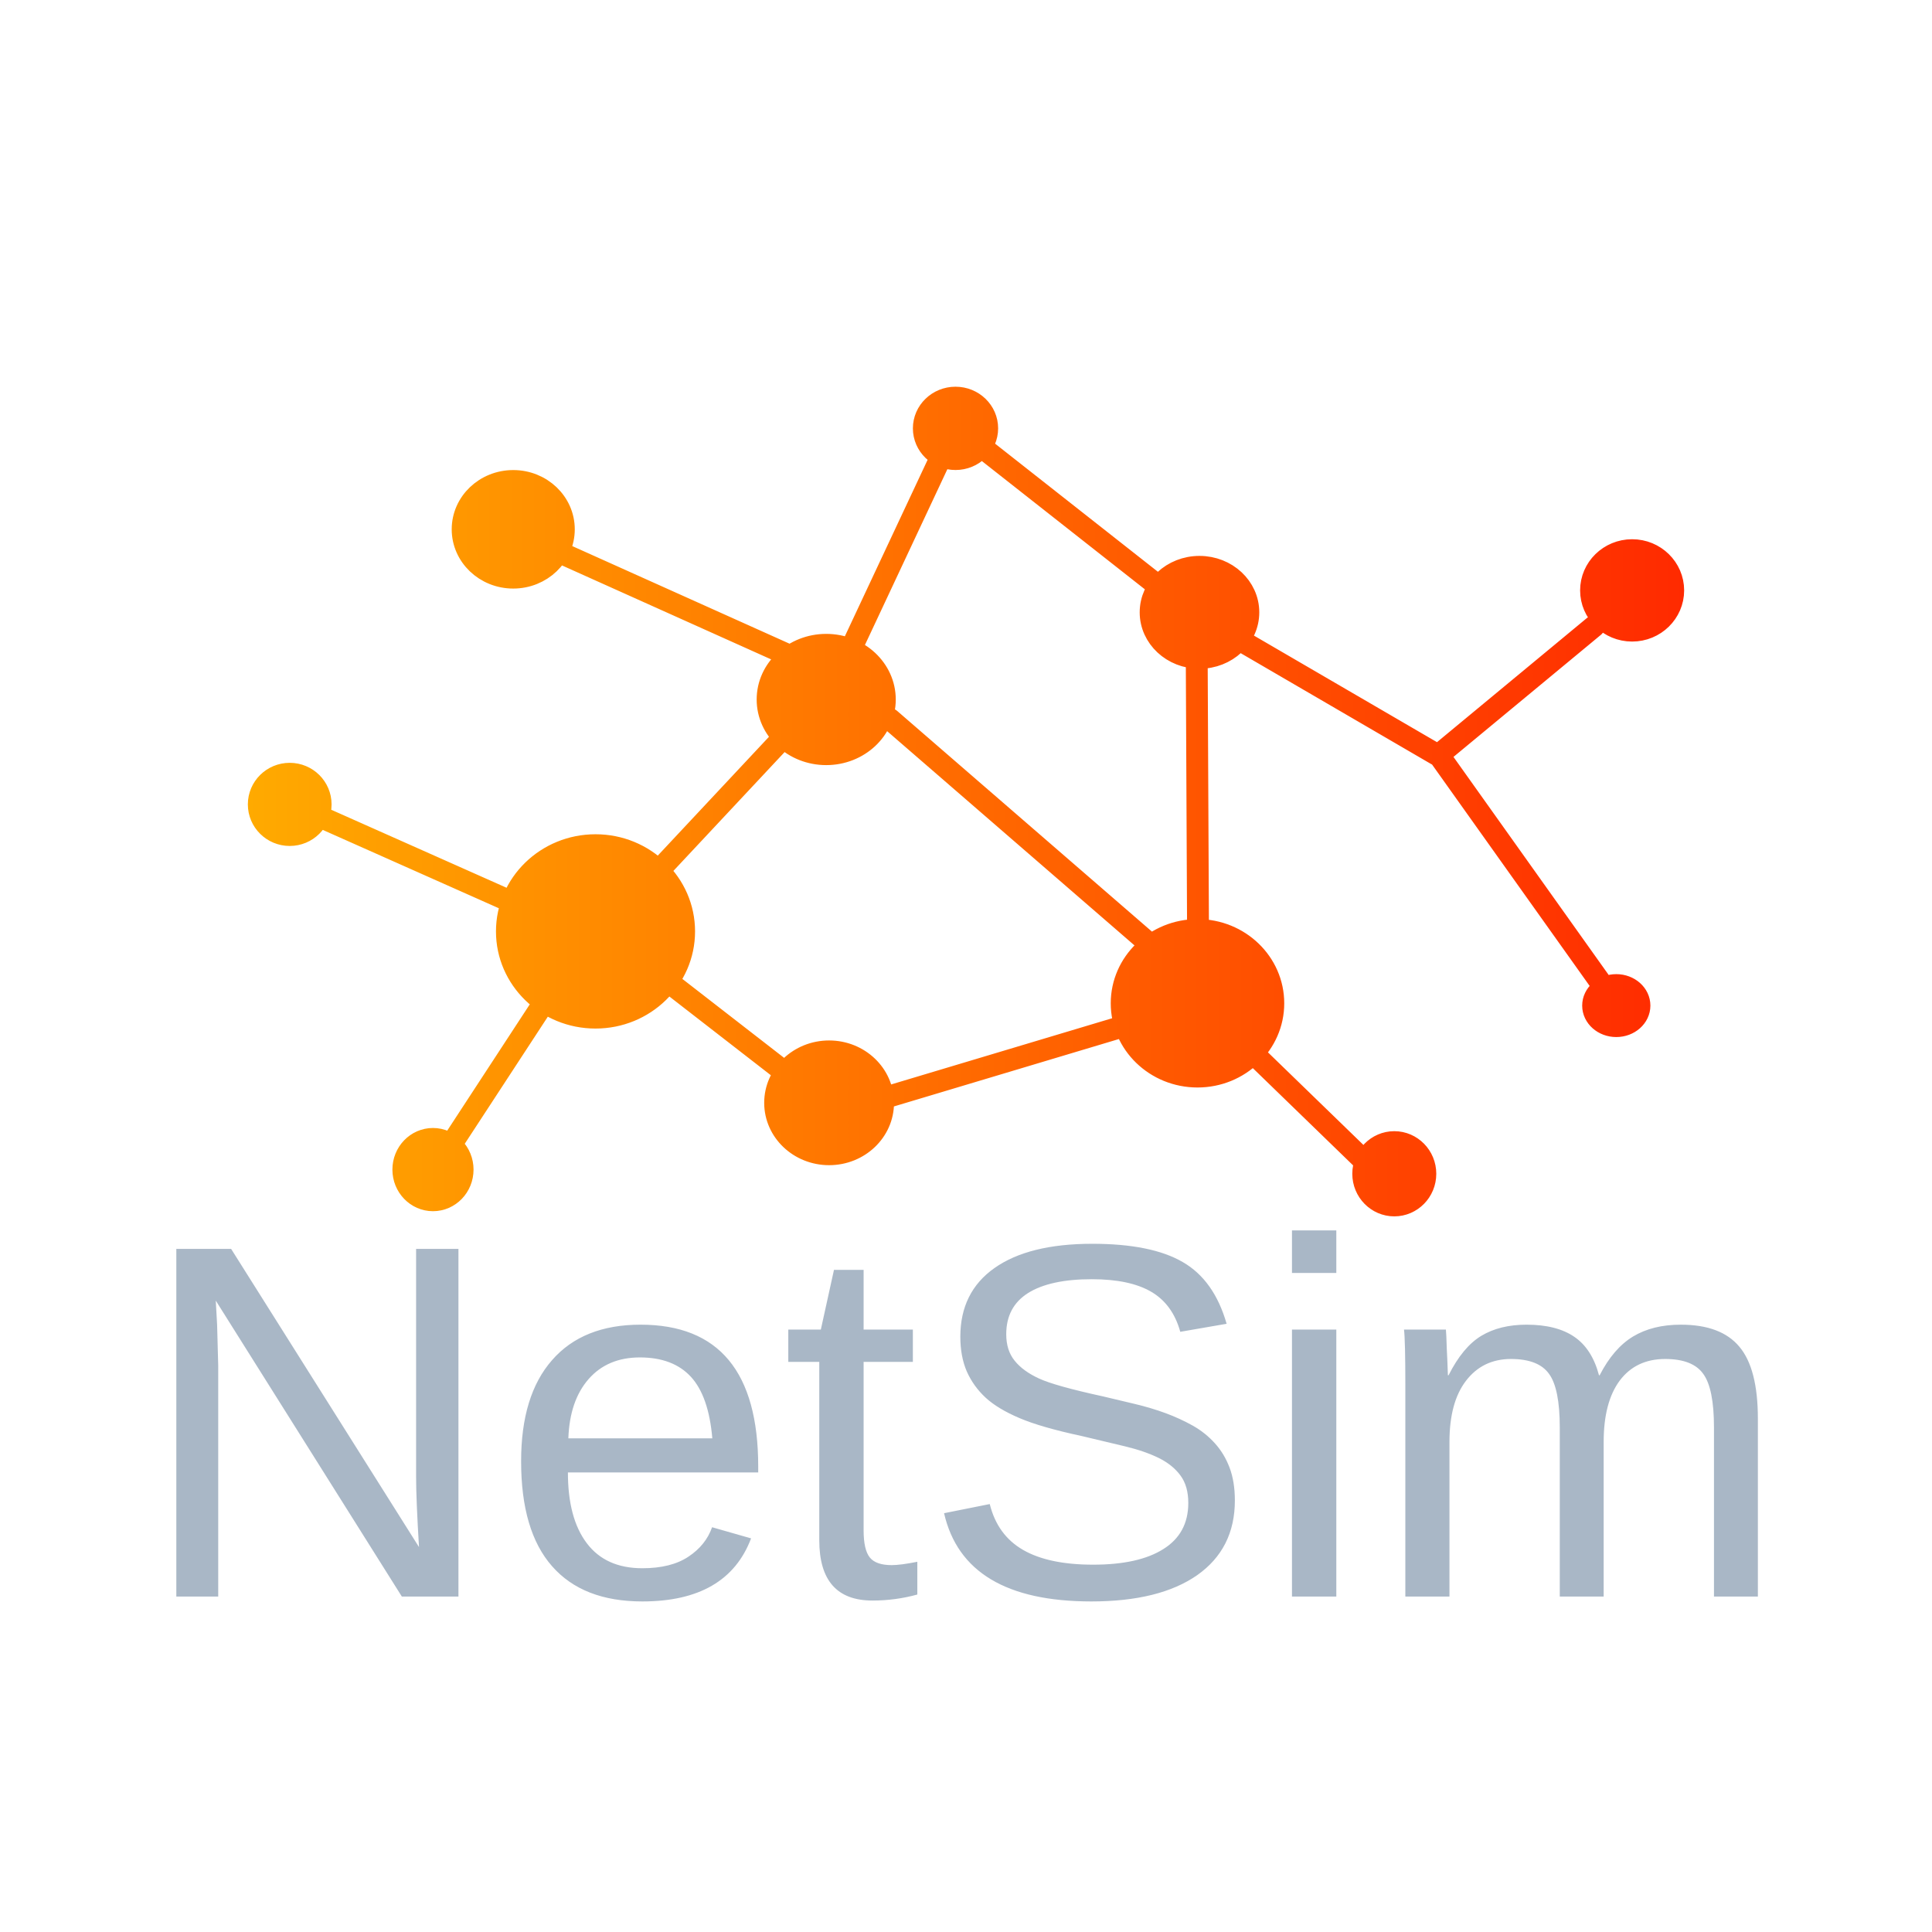
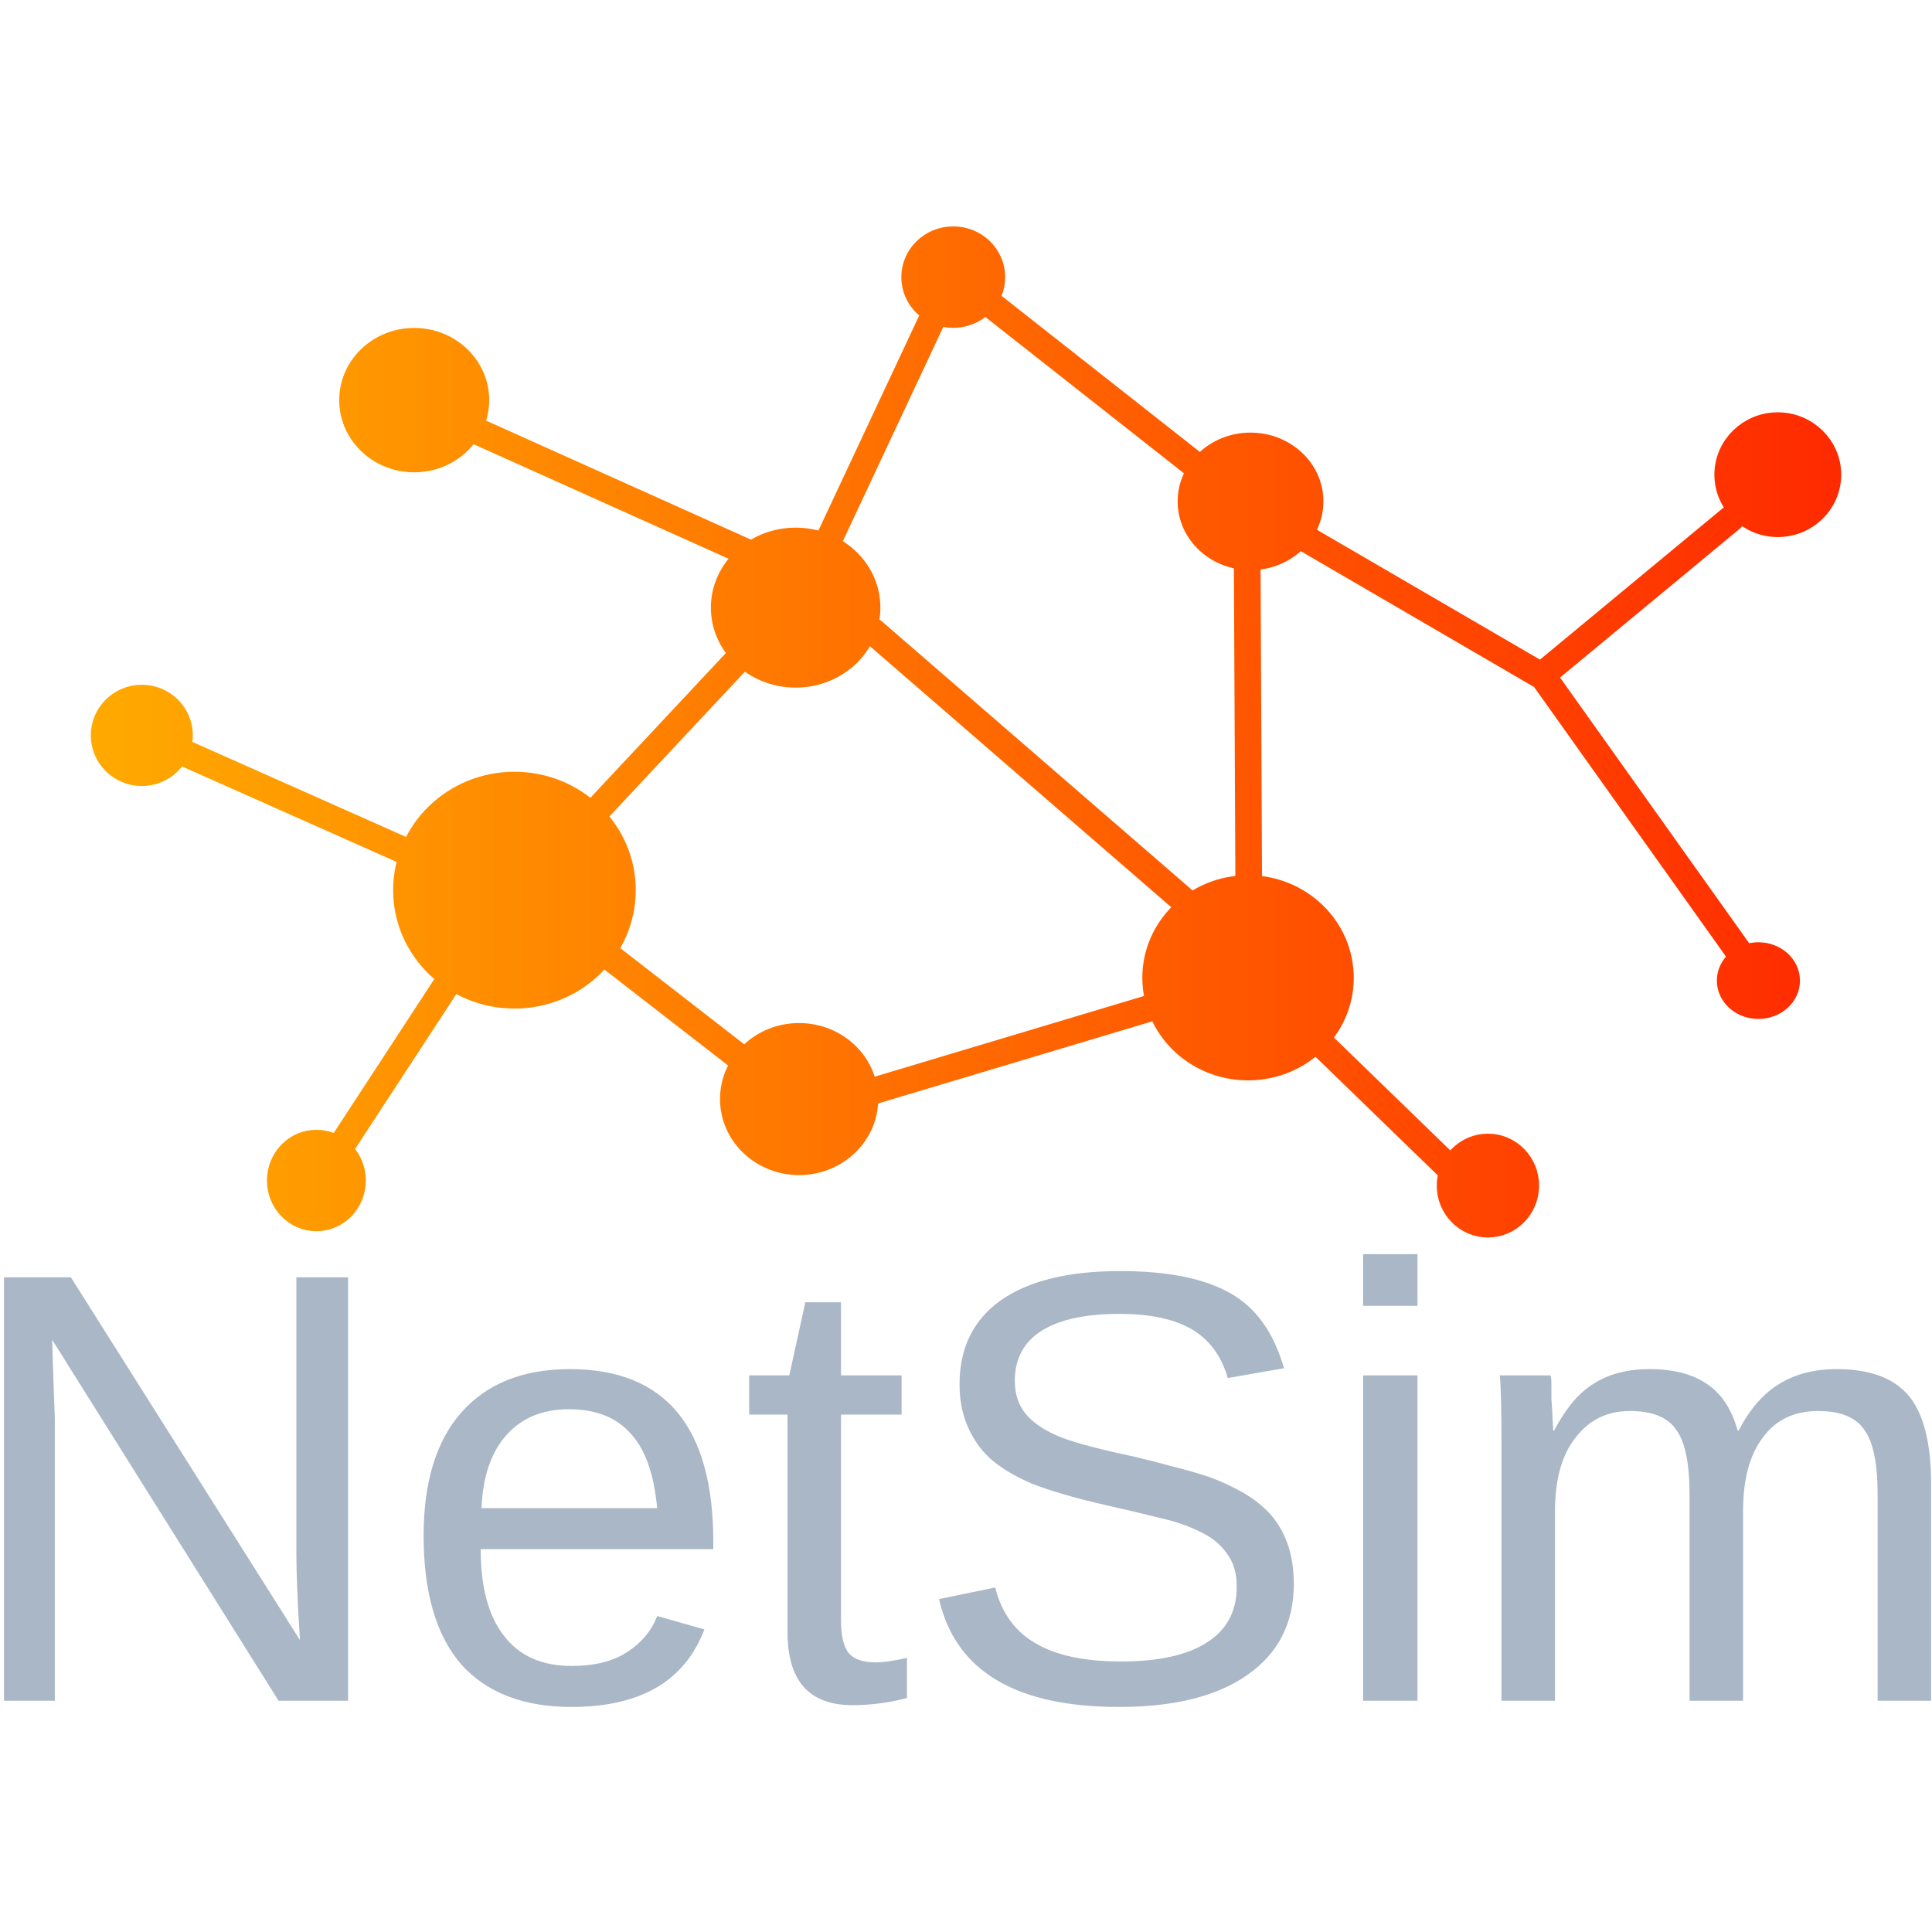
- <svg xmlns="http://www.w3.org/2000/svg" xmlns:xlink="http://www.w3.org/1999/xlink" width="512" height="512" viewBox="0 0 135.467 135.467" version="1.1" id="svg5" xml:space="preserve">
+ <svg xmlns="http://www.w3.org/2000/svg" xmlns:xlink="http://www.w3.org/1999/xlink" width="128" height="128" viewBox="0 0 33.867 33.867" version="1.1" id="svg5" xml:space="preserve">
  <defs id="defs2">
    <linearGradient id="linearGradient11404">
      <stop style="stop-color:#ffaa00;stop-opacity:1;" offset="0" id="stop11400" />
      <stop style="stop-color:#ff2a00;stop-opacity:1;" offset="1" id="stop11402" />
    </linearGradient>
    <linearGradient id="linearGradient4827">
      <stop style="stop-color:#ffaa00;stop-opacity:1;" offset="0" id="stop4823" />
      <stop style="stop-color:#ff2a00;stop-opacity:1;" offset="1" id="stop4825" />
    </linearGradient>
-     <linearGradient xlink:href="#linearGradient4827" id="linearGradient4829" x1="92.925" y1="136.417" x2="119.195" y2="136.417" gradientUnits="userSpaceOnUse" gradientTransform="matrix(3.833693,0,0,3.833693,-338.8679,-466.7788)" />
-     <linearGradient xlink:href="#linearGradient11404" id="linearGradient11406" x1="92.925" y1="136.417" x2="119.195" y2="136.417" gradientUnits="userSpaceOnUse" gradientTransform="matrix(3.833693,0,0,3.833693,-338.8679,-466.7788)" />
+     <linearGradient xlink:href="#linearGradient4827" id="linearGradient4829" x1="92.925" y1="136.417" x2="119.195" y2="136.417" gradientUnits="userSpaceOnUse" gradientTransform="matrix(1.168017,0,0,1.168017,-106.9465,-146.5067)" />
+     <linearGradient xlink:href="#linearGradient11404" id="linearGradient11406" x1="92.925" y1="136.417" x2="119.195" y2="136.417" gradientUnits="userSpaceOnUse" gradientTransform="matrix(1.168017,0,0,1.168017,-106.9465,-146.5067)" />
  </defs>
  <g id="layer1">
-     <text xml:space="preserve" style="font-size:35.427px;font-family:'Old English Text MT';-inkscape-font-specification:'Old English Text MT, Normal';fill:#a9b7c6;fill-opacity:0.996;fill-rule:evenodd;stroke-width:1.255;stroke-linecap:round;stroke-linejoin:round" x="9.456" y="111.947" id="text356">
-       <tspan id="tspan354" style="font-style:normal;font-variant:normal;font-weight:normal;font-stretch:normal;font-size:35.427px;font-family:Arial;-inkscape-font-specification:'Arial, Normal';font-variant-ligatures:normal;font-variant-caps:normal;font-variant-numeric:normal;font-variant-east-asian:normal;fill:#a9b7c6;stroke-width:1.255;fill-opacity:0.996" x="9.456" y="111.947">NetSim</tspan>
+     <text xml:space="preserve" style="font-size:10.793px;font-family:'Old English Text MT';-inkscape-font-specification:'Old English Text MT, Normal';fill:#a9b7c6;fill-opacity:0.996;fill-rule:evenodd;stroke-width:0.382;stroke-linecap:round;stroke-linejoin:round" x="-0.822" y="29.814" id="text356">
+       <tspan id="tspan354" style="font-style:normal;font-variant:normal;font-weight:normal;font-stretch:normal;font-size:10.793px;font-family:Arial;-inkscape-font-specification:'Arial, Normal';font-variant-ligatures:normal;font-variant-caps:normal;font-variant-numeric:normal;font-variant-east-asian:normal;fill:#a9b7c6;fill-opacity:0.996;stroke-width:0.382" x="-0.822" y="29.814">NetSim</tspan>
    </text>
-     <path id="path568" style="fill:url(#linearGradient11406);fill-opacity:1;fill-rule:evenodd;stroke:url(#linearGradient4829);stroke-width:1.533;stroke-linecap:round;stroke-linejoin:round;stroke-opacity:1" d="m 66.999,27.882 c -1.227,-5.74e-4 -2.222,0.964 -2.223,2.153 3.82e-4,1.19 0.996,2.154 2.223,2.154 1.226,-4.6e-4 2.22,-0.964 2.221,-2.154 -3.84e-4,-1.189 -0.994,-2.153 -2.221,-2.153 z m 2.09,3.663 12.191,9.593 z m -3.344,1.002 -6.041,12.882 z m -29.758,1.179 c -1.96,-7.8e-5 -3.548,1.517 -3.548,3.388 -1.27e-4,1.871 1.589,3.388 3.548,3.388 1.96,7.8e-5 3.548,-1.517 3.548,-3.388 1.03e-4,-1.871 -1.589,-3.388 -3.548,-3.388 z m 78.454,4.85 c -1.591,3.8e-5 -2.88,1.263 -2.881,2.821 2.3e-4,1.558 1.29,2.821 2.881,2.821 1.591,-7.8e-5 2.88,-1.263 2.881,-2.821 -1.9e-4,-1.558 -1.29,-2.821 -2.881,-2.821 z m -75.056,0.221 16.045,7.208 z m 44.721,0.948 c -1.893,-6.9e-4 -3.427,1.428 -3.427,3.19 -7.6e-5,1.762 1.535,3.19 3.427,3.19 1.892,-3.46e-4 3.425,-1.428 3.425,-3.19 7.8e-5,-1.761 -1.533,-3.189 -3.425,-3.19 z m 27.658,4.176 -10.849,8.984 z m -53.833,1.292 c -2.269,4.22e-4 -4.108,1.716 -4.109,3.833 -3.07e-4,2.118 1.839,3.835 4.109,3.835 2.27,5.74e-4 4.111,-1.717 4.111,-3.835 -8.44e-4,-2.118 -1.841,-3.834 -4.111,-3.833 z m 29.083,-0.29 13.711,7.983 z m -3.104,0.932 0.089,18.758 z m -21.511,4.567 17.874,15.482 z m -7.835,1.672 -8.212,8.774 z m 46.257,0.765 11.326,15.912 z m -80.507,1.395 c -1.198,0 -2.169,0.961 -2.169,2.148 2.7e-5,1.186 0.971,2.148 2.169,2.148 1.198,0 2.169,-0.961 2.169,-2.148 -4.9e-5,-1.186 -0.971,-2.148 -2.169,-2.148 z m 2.529,3.192 12.462,5.545 z m 18.913,1.817 c -3.432,-1.92e-4 -6.213,2.707 -6.213,6.046 4.53e-4,3.338 2.782,6.045 6.213,6.044 3.431,2.3e-4 6.212,-2.706 6.213,-6.044 6.9e-4,-3.339 -2.781,-6.047 -6.213,-6.046 z m 42.208,5.949 c -2.936,5.36e-4 -5.315,2.3 -5.315,5.137 3.8e-5,2.837 2.38,5.136 5.315,5.137 2.936,5.37e-4 5.317,-2.3 5.317,-5.137 -3.8e-5,-2.837 -2.381,-5.138 -5.317,-5.137 z m 29.366,3.859 c -0.898,1.15e-4 -1.625,0.645 -1.625,1.44 8.1e-4,0.794 0.728,1.438 1.625,1.438 0.897,-1.15e-4 1.624,-0.644 1.625,-1.438 4.2e-4,-0.795 -0.727,-1.44 -1.625,-1.44 z m -66.031,0.114 7.335,5.691 z m -9.306,1.343 -6.224,9.522 z m 40.995,1.367 -16.641,4.985 z m -20.852,1.826 c -2.091,-6.9e-4 -3.786,1.614 -3.786,3.606 -1.54e-4,1.992 1.695,3.606 3.786,3.606 2.09,-3.46e-4 3.784,-1.615 3.784,-3.606 1.52e-4,-1.991 -1.694,-3.605 -3.784,-3.606 z m 30.212,0.594 7.163,6.946 z m -57.989,5.543 c -1.148,3.06e-4 -2.079,0.964 -2.078,2.152 4.83e-4,1.187 0.931,2.149 2.078,2.15 1.148,-3.06e-4 2.078,-0.962 2.078,-2.15 5.83e-4,-1.188 -0.93,-2.151 -2.078,-2.152 z m 67.404,0.224 c -1.203,6.12e-4 -2.178,0.995 -2.177,2.221 6.9e-4,1.225 0.975,2.218 2.177,2.219 1.203,4.98e-4 2.179,-0.993 2.179,-2.219 3.5e-4,-1.227 -0.976,-2.221 -2.179,-2.221 z" />
+     <path id="path568" style="fill:url(#linearGradient11406);fill-opacity:1;fill-rule:evenodd;stroke:url(#linearGradient4829);stroke-width:0.467;stroke-linecap:round;stroke-linejoin:round;stroke-opacity:1" d="m 16.71,4.202 c -0.374,-1.75e-4 -0.677,0.294 -0.677,0.656 1.16e-4,0.363 0.303,0.656 0.677,0.656 0.374,-1.4e-4 0.677,-0.294 0.677,-0.656 -1.17e-4,-0.362 -0.303,-0.656 -0.677,-0.656 z m 0.637,1.116 3.714,2.923 z m -1.019,0.305 -1.84,3.925 z m -9.067,0.359 c -0.597,-2.4e-5 -1.081,0.462 -1.081,1.032 -3.9e-5,0.57 0.484,1.032 1.081,1.032 0.597,2.4e-5 1.081,-0.462 1.081,-1.032 3.2e-5,-0.57 -0.484,-1.032 -1.081,-1.032 z M 31.164,7.461 c -0.485,1.1e-5 -0.878,0.385 -0.878,0.86 7.2e-5,0.475 0.393,0.859 0.878,0.86 0.485,-2.4e-5 0.878,-0.385 0.878,-0.86 -5.8e-5,-0.475 -0.393,-0.859 -0.878,-0.86 z m -22.868,0.067 4.888,2.196 z m 13.625,0.289 c -0.577,-2.1e-4 -1.044,0.435 -1.044,0.972 -2.3e-5,0.537 0.468,0.972 1.044,0.972 0.576,-1.06e-4 1.044,-0.435 1.044,-0.972 2.4e-5,-0.537 -0.467,-0.972 -1.044,-0.972 z m 8.427,1.272 -3.305,2.737 z M 13.947,9.483 c -0.691,1.29e-4 -1.252,0.523 -1.252,1.168 -9.4e-5,0.645 0.56,1.168 1.252,1.169 0.692,1.75e-4 1.253,-0.523 1.252,-1.169 C 15.199,10.005 14.639,9.482 13.947,9.483 Z m 8.861,-0.088 4.177,2.432 z m -0.946,0.284 0.027,5.715 z m -6.554,1.391 5.446,4.717 z m -2.387,0.509 -2.502,2.673 z m 14.093,0.233 3.451,4.848 z M 2.486,12.237 c -0.365,0 -0.661,0.293 -0.661,0.654 8e-6,0.361 0.296,0.654 0.661,0.654 0.365,0 0.661,-0.293 0.661,-0.654 -1.4e-5,-0.361 -0.296,-0.654 -0.661,-0.654 z m 0.77,0.972 3.797,1.689 z m 5.762,0.553 c -1.046,-5.8e-5 -1.893,0.825 -1.893,1.842 1.39e-4,1.017 0.848,1.842 1.893,1.842 1.045,7e-5 1.893,-0.824 1.893,-1.842 2.1e-4,-1.017 -0.847,-1.842 -1.893,-1.842 z m 12.859,1.813 c -0.894,1.63e-4 -1.619,0.701 -1.619,1.565 1.1e-5,0.864 0.725,1.565 1.619,1.565 0.895,1.63e-4 1.62,-0.701 1.62,-1.565 -1.1e-5,-0.864 -0.725,-1.565 -1.62,-1.565 z m 8.947,1.176 c -0.273,3.5e-5 -0.495,0.197 -0.495,0.439 2.46e-4,0.242 0.222,0.438 0.495,0.438 0.273,-3.5e-5 0.495,-0.196 0.495,-0.438 1.27e-4,-0.242 -0.221,-0.439 -0.495,-0.439 z m -20.118,0.035 2.235,1.734 z m -2.835,0.409 -1.896,2.901 z m 12.49,0.416 -5.07,1.519 z m -6.353,0.556 c -0.637,-2.1e-4 -1.154,0.492 -1.153,1.099 -4.7e-5,0.607 0.516,1.099 1.153,1.099 0.637,-1.06e-4 1.153,-0.492 1.153,-1.099 4.6e-5,-0.607 -0.516,-1.098 -1.153,-1.099 z m 9.205,0.181 2.182,2.116 z M 5.546,20.038 c -0.35,9.3e-5 -0.633,0.294 -0.633,0.656 1.47e-4,0.362 0.284,0.655 0.633,0.655 0.35,-9.3e-5 0.633,-0.293 0.633,-0.655 1.77e-4,-0.362 -0.283,-0.655 -0.633,-0.656 z m 20.536,0.068 c -0.366,1.87e-4 -0.663,0.303 -0.663,0.677 2.09e-4,0.373 0.297,0.676 0.663,0.676 0.366,1.51e-4 0.664,-0.302 0.664,-0.676 1.06e-4,-0.374 -0.297,-0.677 -0.664,-0.677 z" />
  </g>
</svg>
